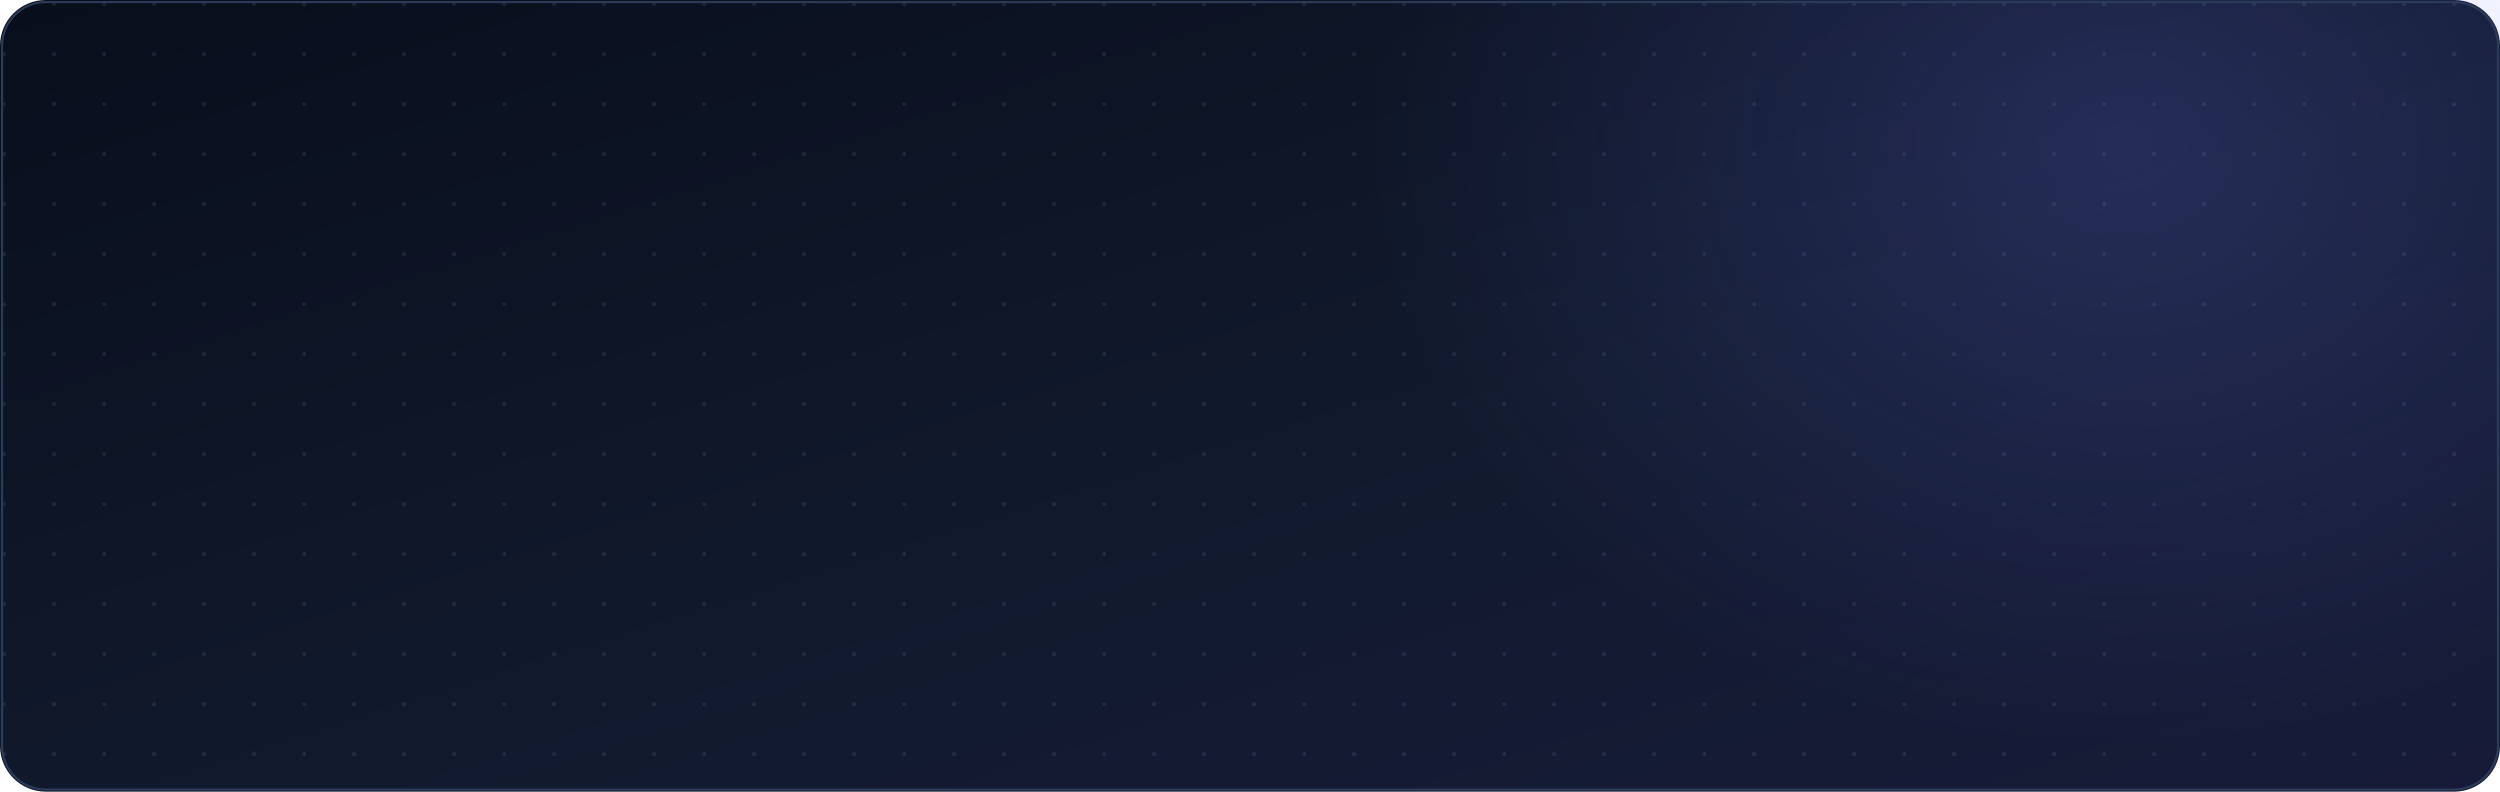
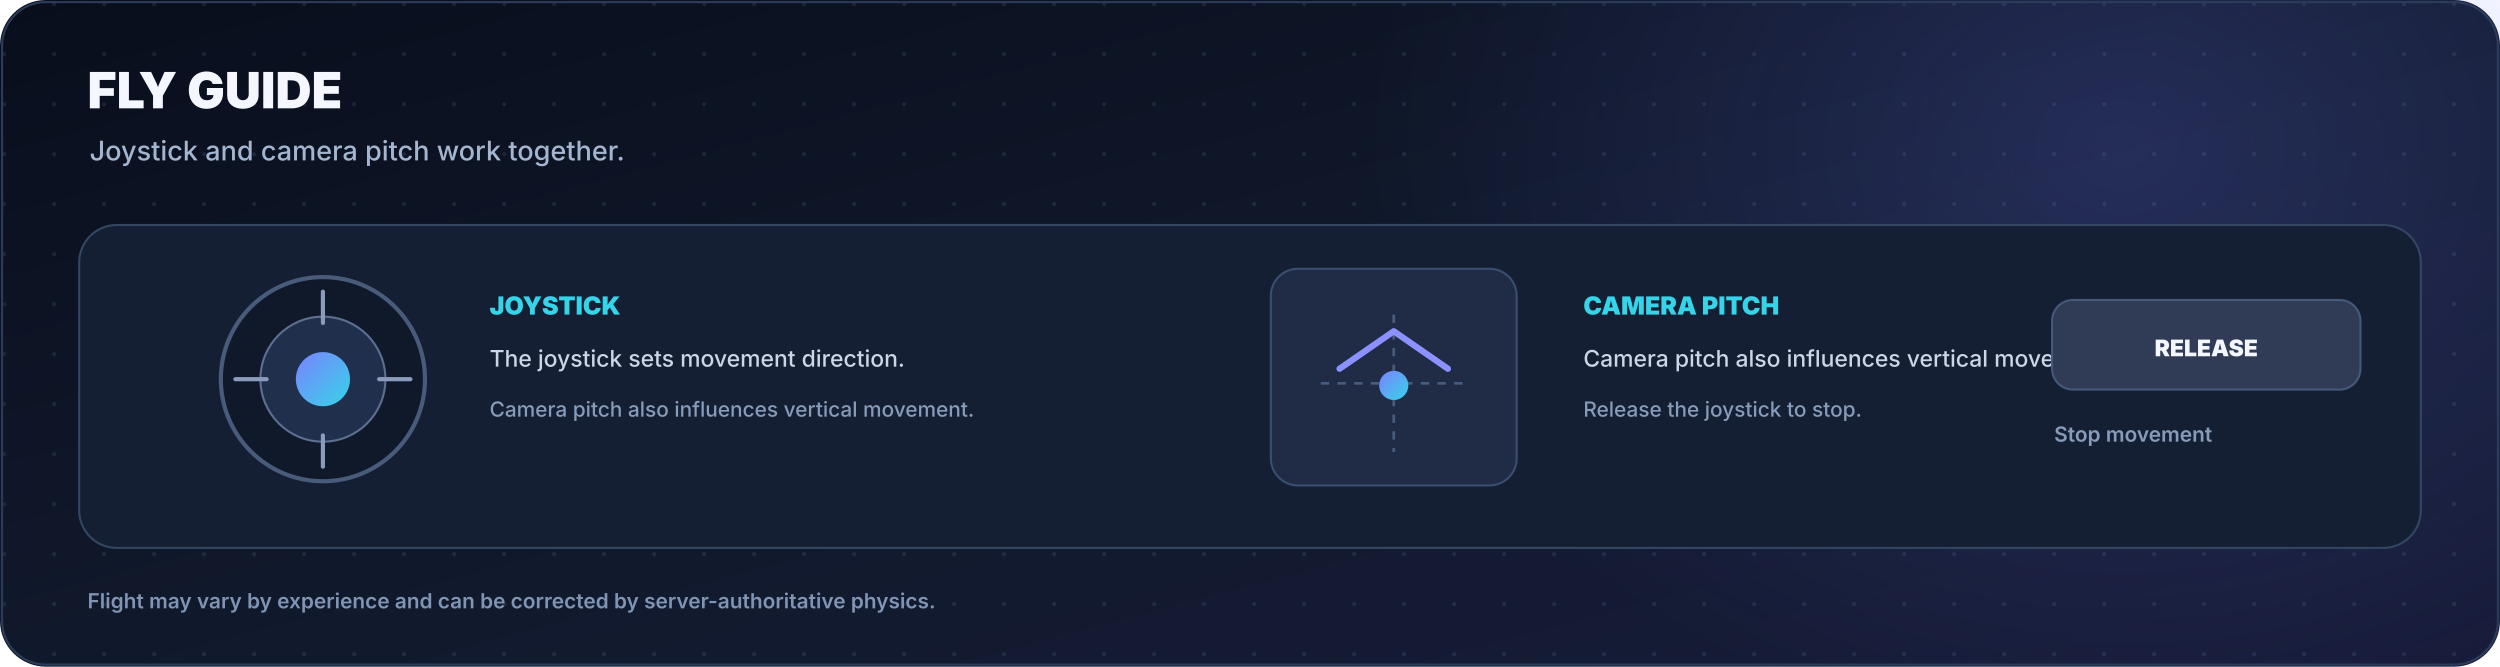
- <svg xmlns="http://www.w3.org/2000/svg" width="1200" height="380" viewBox="0 0 1200 380" role="img" aria-labelledby="title desc">
+ <svg xmlns="http://www.w3.org/2000/svg" width="1200" height="320" viewBox="0 0 1200 320" role="img" aria-labelledby="title desc">
  <defs>
    <linearGradient id="bg" x1="0" y1="0" x2="1" y2="1">
      <stop stop-color="#090E1C" />
      <stop offset=".56" stop-color="#111A2D" />
      <stop offset="1" stop-color="#171B39" />
    </linearGradient>
    <linearGradient id="accent" x1="0" y1="0" x2="1" y2="1">
      <stop stop-color="#7B82FF" />
      <stop offset="1" stop-color="#35D4E8" />
    </linearGradient>
-     <linearGradient id="line" x1="0" y1="0" x2="1" y2="0">
-       <stop stop-color="#7B82FF" />
-       <stop offset="1" stop-color="#35D4E8" />
-     </linearGradient>
-     <linearGradient id="panel" x1="0" y1="0" x2="1" y2="1">
-       <stop stop-color="#1B2640" />
-       <stop offset="1" stop-color="#11192B" />
-     </linearGradient>
    <pattern id="dots" width="24" height="24" patternUnits="userSpaceOnUse">
      <circle cx="2" cy="2" r="1" fill="#91A7D7" fill-opacity=".13" />
    </pattern>
    <radialGradient id="glow">
      <stop stop-color="#7079FF" stop-opacity=".21" />
      <stop offset="1" stop-color="#7079FF" stop-opacity="0" />
    </radialGradient>
  </defs>
-   <rect width="1200" height="380" rx="22" fill="url(#bg)" />
-   <rect width="1200" height="380" rx="22" fill="url(#dots)" />
+   <rect width="1200" height="320" rx="22" fill="url(#bg)" />
+   <rect width="1200" height="320" rx="22" fill="url(#dots)" />
  <ellipse cx="1020" cy="70" rx="370" ry="290" fill="url(#glow)" />
-   <rect x="1" y="1" width="1198" height="378" rx="21" fill="none" stroke="#2B3C59" />
- 320
+   <rect x="1" y="1" width="1198" height="318" rx="21" fill="none" stroke="#2B3C59" />
+   <text x="42" y="52" font-family="Inter,Segoe UI,Arial,sans-serif" font-size="24" font-weight="900" fill="#F4F7FF" text-anchor="start">FLY GUIDE</text>
+   <text x="43" y="77" font-family="Inter,Segoe UI,Arial,sans-serif" font-size="13" font-weight="500" fill="#A4B5D0" text-anchor="start">Joystick and camera pitch work together.</text>
+   <rect x="38" y="108" width="1124" height="155" rx="18" fill="#151F33" stroke="#334662" />
+   <circle cx="155" cy="182" r="49" fill="#10192A" stroke="#495B7B" stroke-width="2" />
+   <circle cx="155" cy="182" r="30" fill="#202F4C" stroke="#5D6F92" />
+   <circle cx="155" cy="182" r="13" fill="url(#accent)" />
+   <path d="M155 140v15M155 209v15M113 182h15M182 182h15" stroke="#8B9BBC" stroke-width="2" stroke-linecap="round" />
+   <text x="235" y="151" font-family="Inter,Segoe UI,Arial,sans-serif" font-size="12" font-weight="900" fill="#35D4E8" text-anchor="start">JOYSTICK</text>
+   <text x="235" y="176" font-family="Inter,Segoe UI,Arial,sans-serif" font-size="11" font-weight="550" fill="#CBD6E8" text-anchor="start">The joystick sets movement direction.</text>
+   <text x="235" y="200" font-family="Inter,Segoe UI,Arial,sans-serif" font-size="10" font-weight="500" fill="#879CB9" text-anchor="start">Camera pitch also influences vertical movement.</text>
+   <rect x="610" y="129" width="118" height="104" rx="13" fill="#202C45" stroke="#3A4E70" />
+   <path d="M634 184h70M669 151v66" stroke="#465B7D" stroke-width="1.3" stroke-dasharray="4 4" />
+   <path d="M643 177l26-18 26 18" fill="none" stroke="#8B91FF" stroke-width="3" stroke-linecap="round" stroke-linejoin="round" />
+   <circle cx="669" cy="185" r="7" fill="url(#accent)" />
+   <text x="760" y="151" font-family="Inter,Segoe UI,Arial,sans-serif" font-size="12" font-weight="900" fill="#35D4E8" text-anchor="start">CAMERA PITCH</text>
+   <text x="760" y="176" font-family="Inter,Segoe UI,Arial,sans-serif" font-size="11" font-weight="550" fill="#CBD6E8" text-anchor="start">Camera pitch also influences vertical movement.</text>
+   <text x="760" y="200" font-family="Inter,Segoe UI,Arial,sans-serif" font-size="10" font-weight="500" fill="#879CB9" text-anchor="start">Release the joystick to stop.</text>
+   <rect x="985" y="144" width="148" height="43" rx="10" fill="#303B55" stroke="#45597A" />
+   <text x="1059" y="171" font-family="Inter,Segoe UI,Arial,sans-serif" font-size="11" font-weight="900" fill="#F4F7FF" text-anchor="middle">RELEASE</text>
+   <text x="986" y="212" font-family="Inter,Segoe UI,Arial,sans-serif" font-size="10" font-weight="600" fill="#879CB9" text-anchor="start">Stop movement</text>
+   <text x="42" y="292" font-family="Inter,Segoe UI,Arial,sans-serif" font-size="10" font-weight="600" fill="#8094B4" text-anchor="start">Flight may vary by experience and can be corrected by server-authoritative physics.</text>
</svg>
